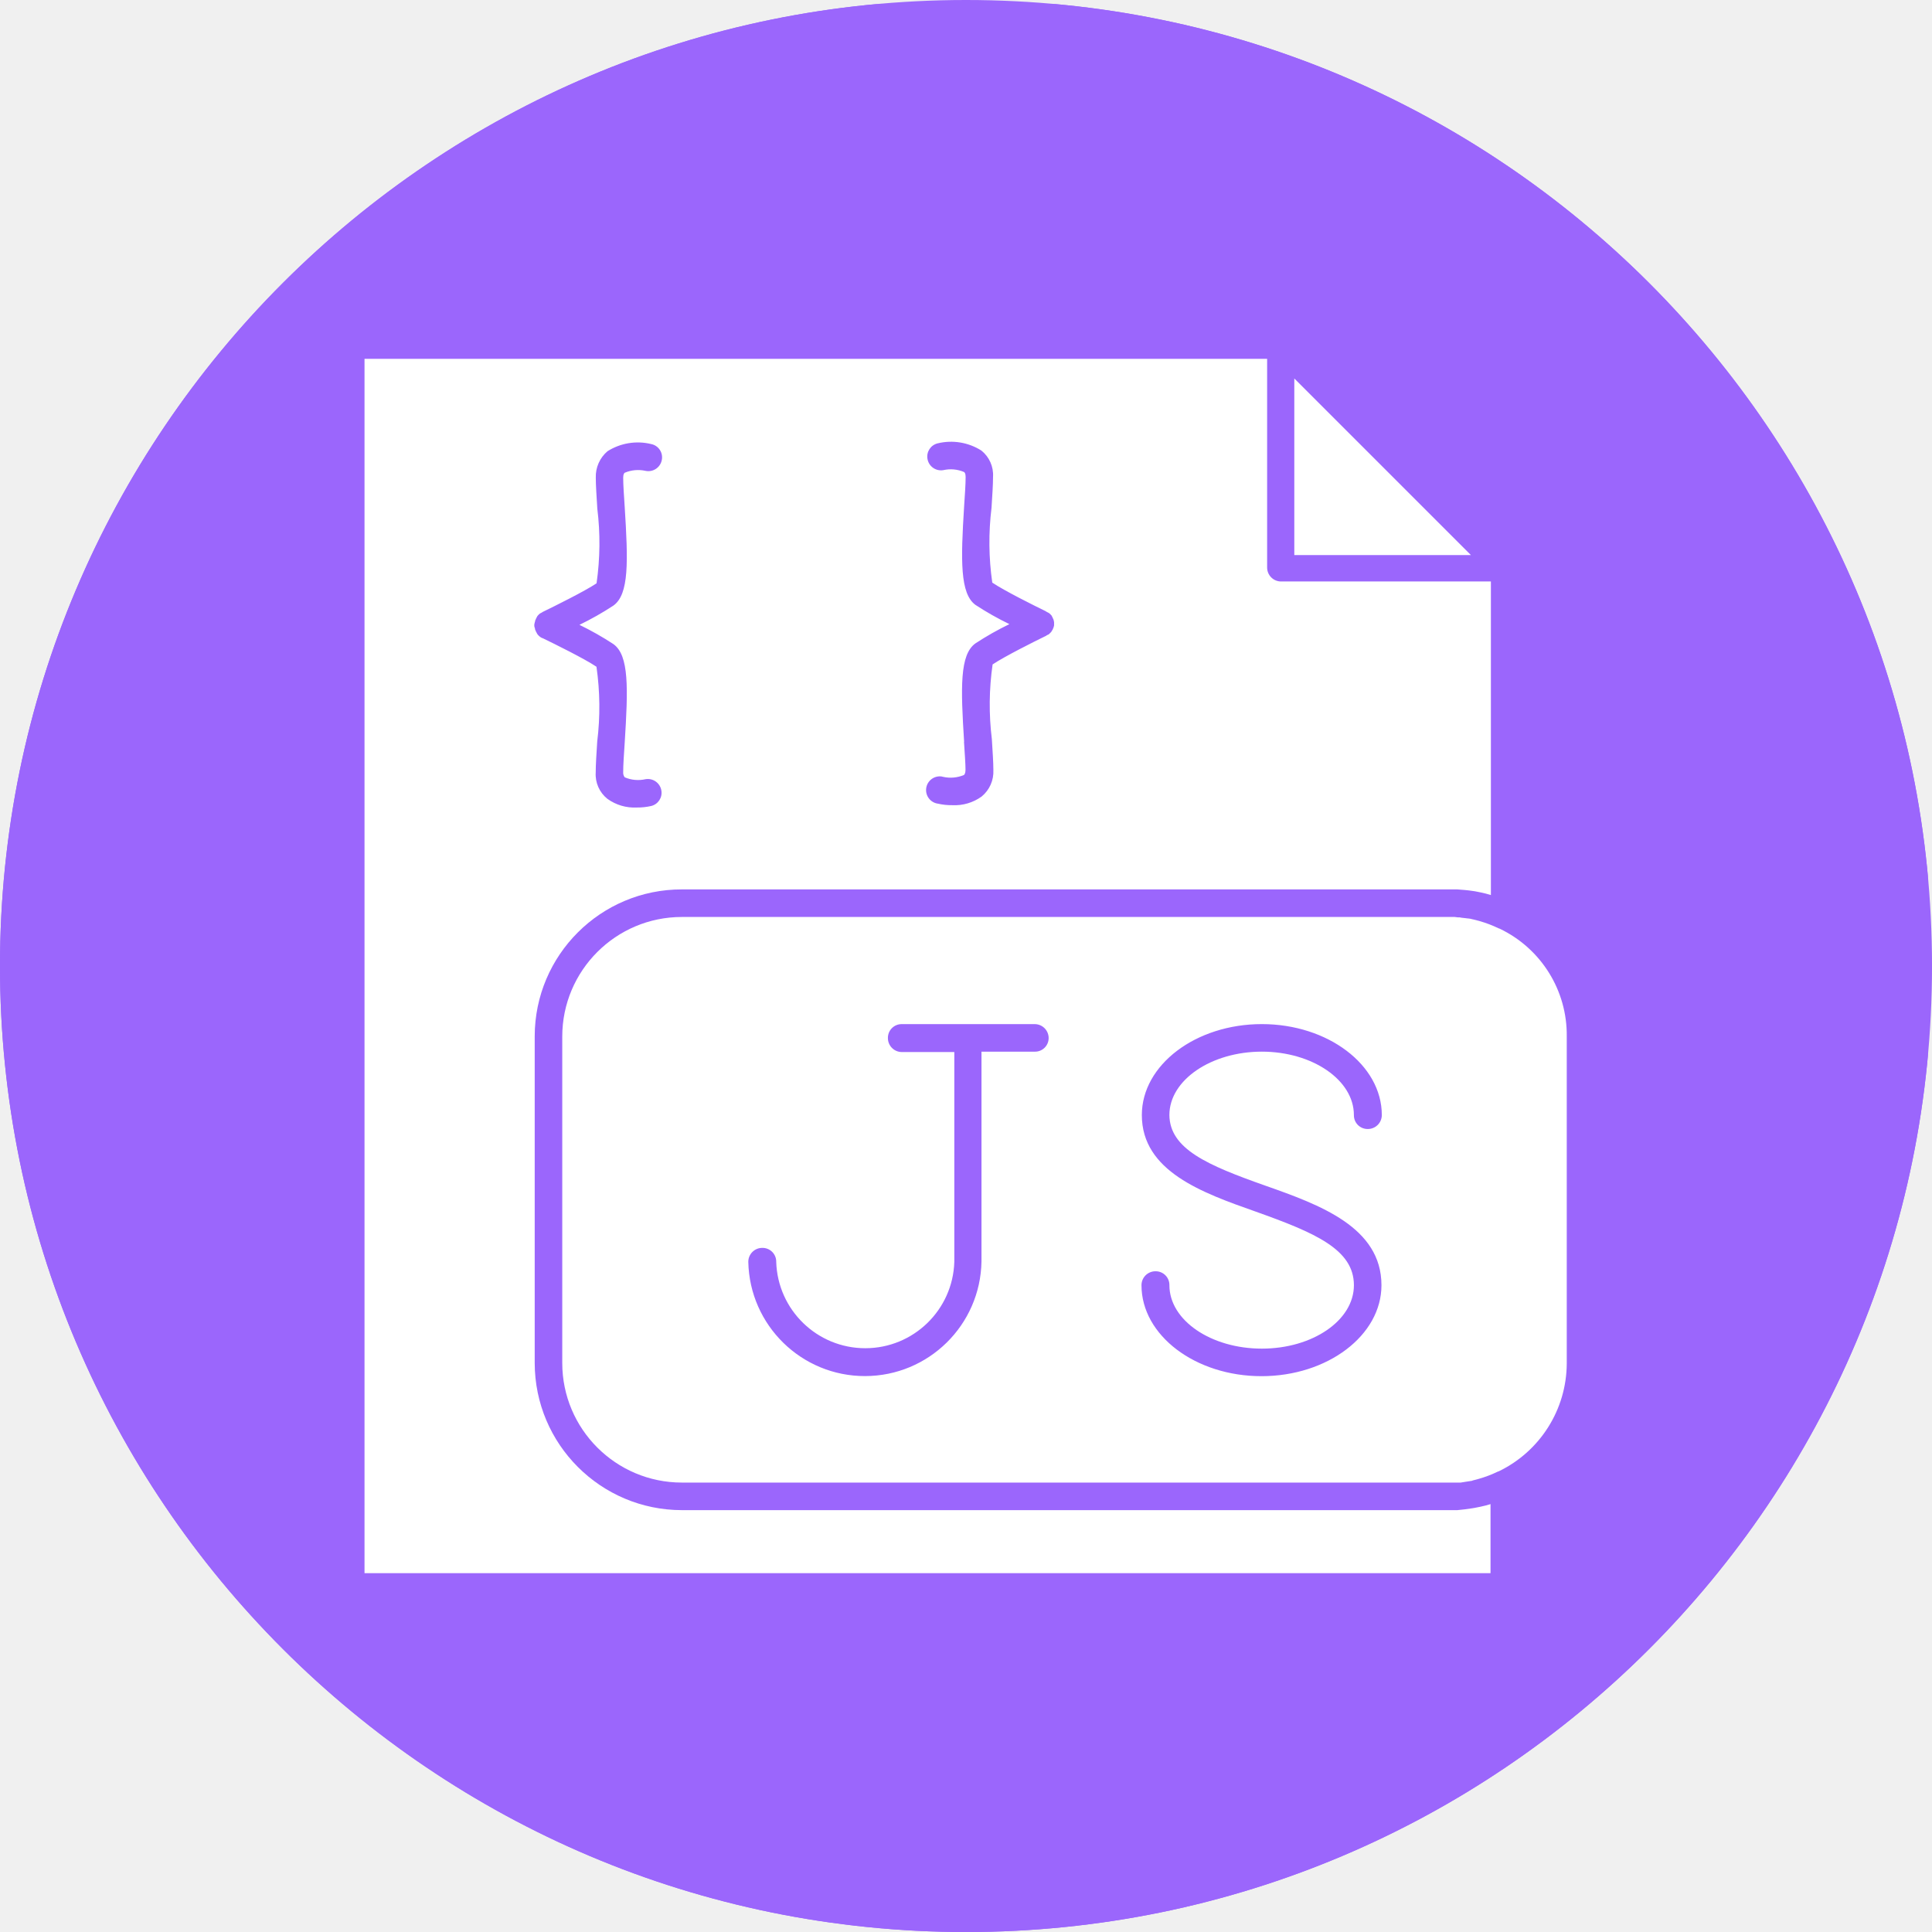
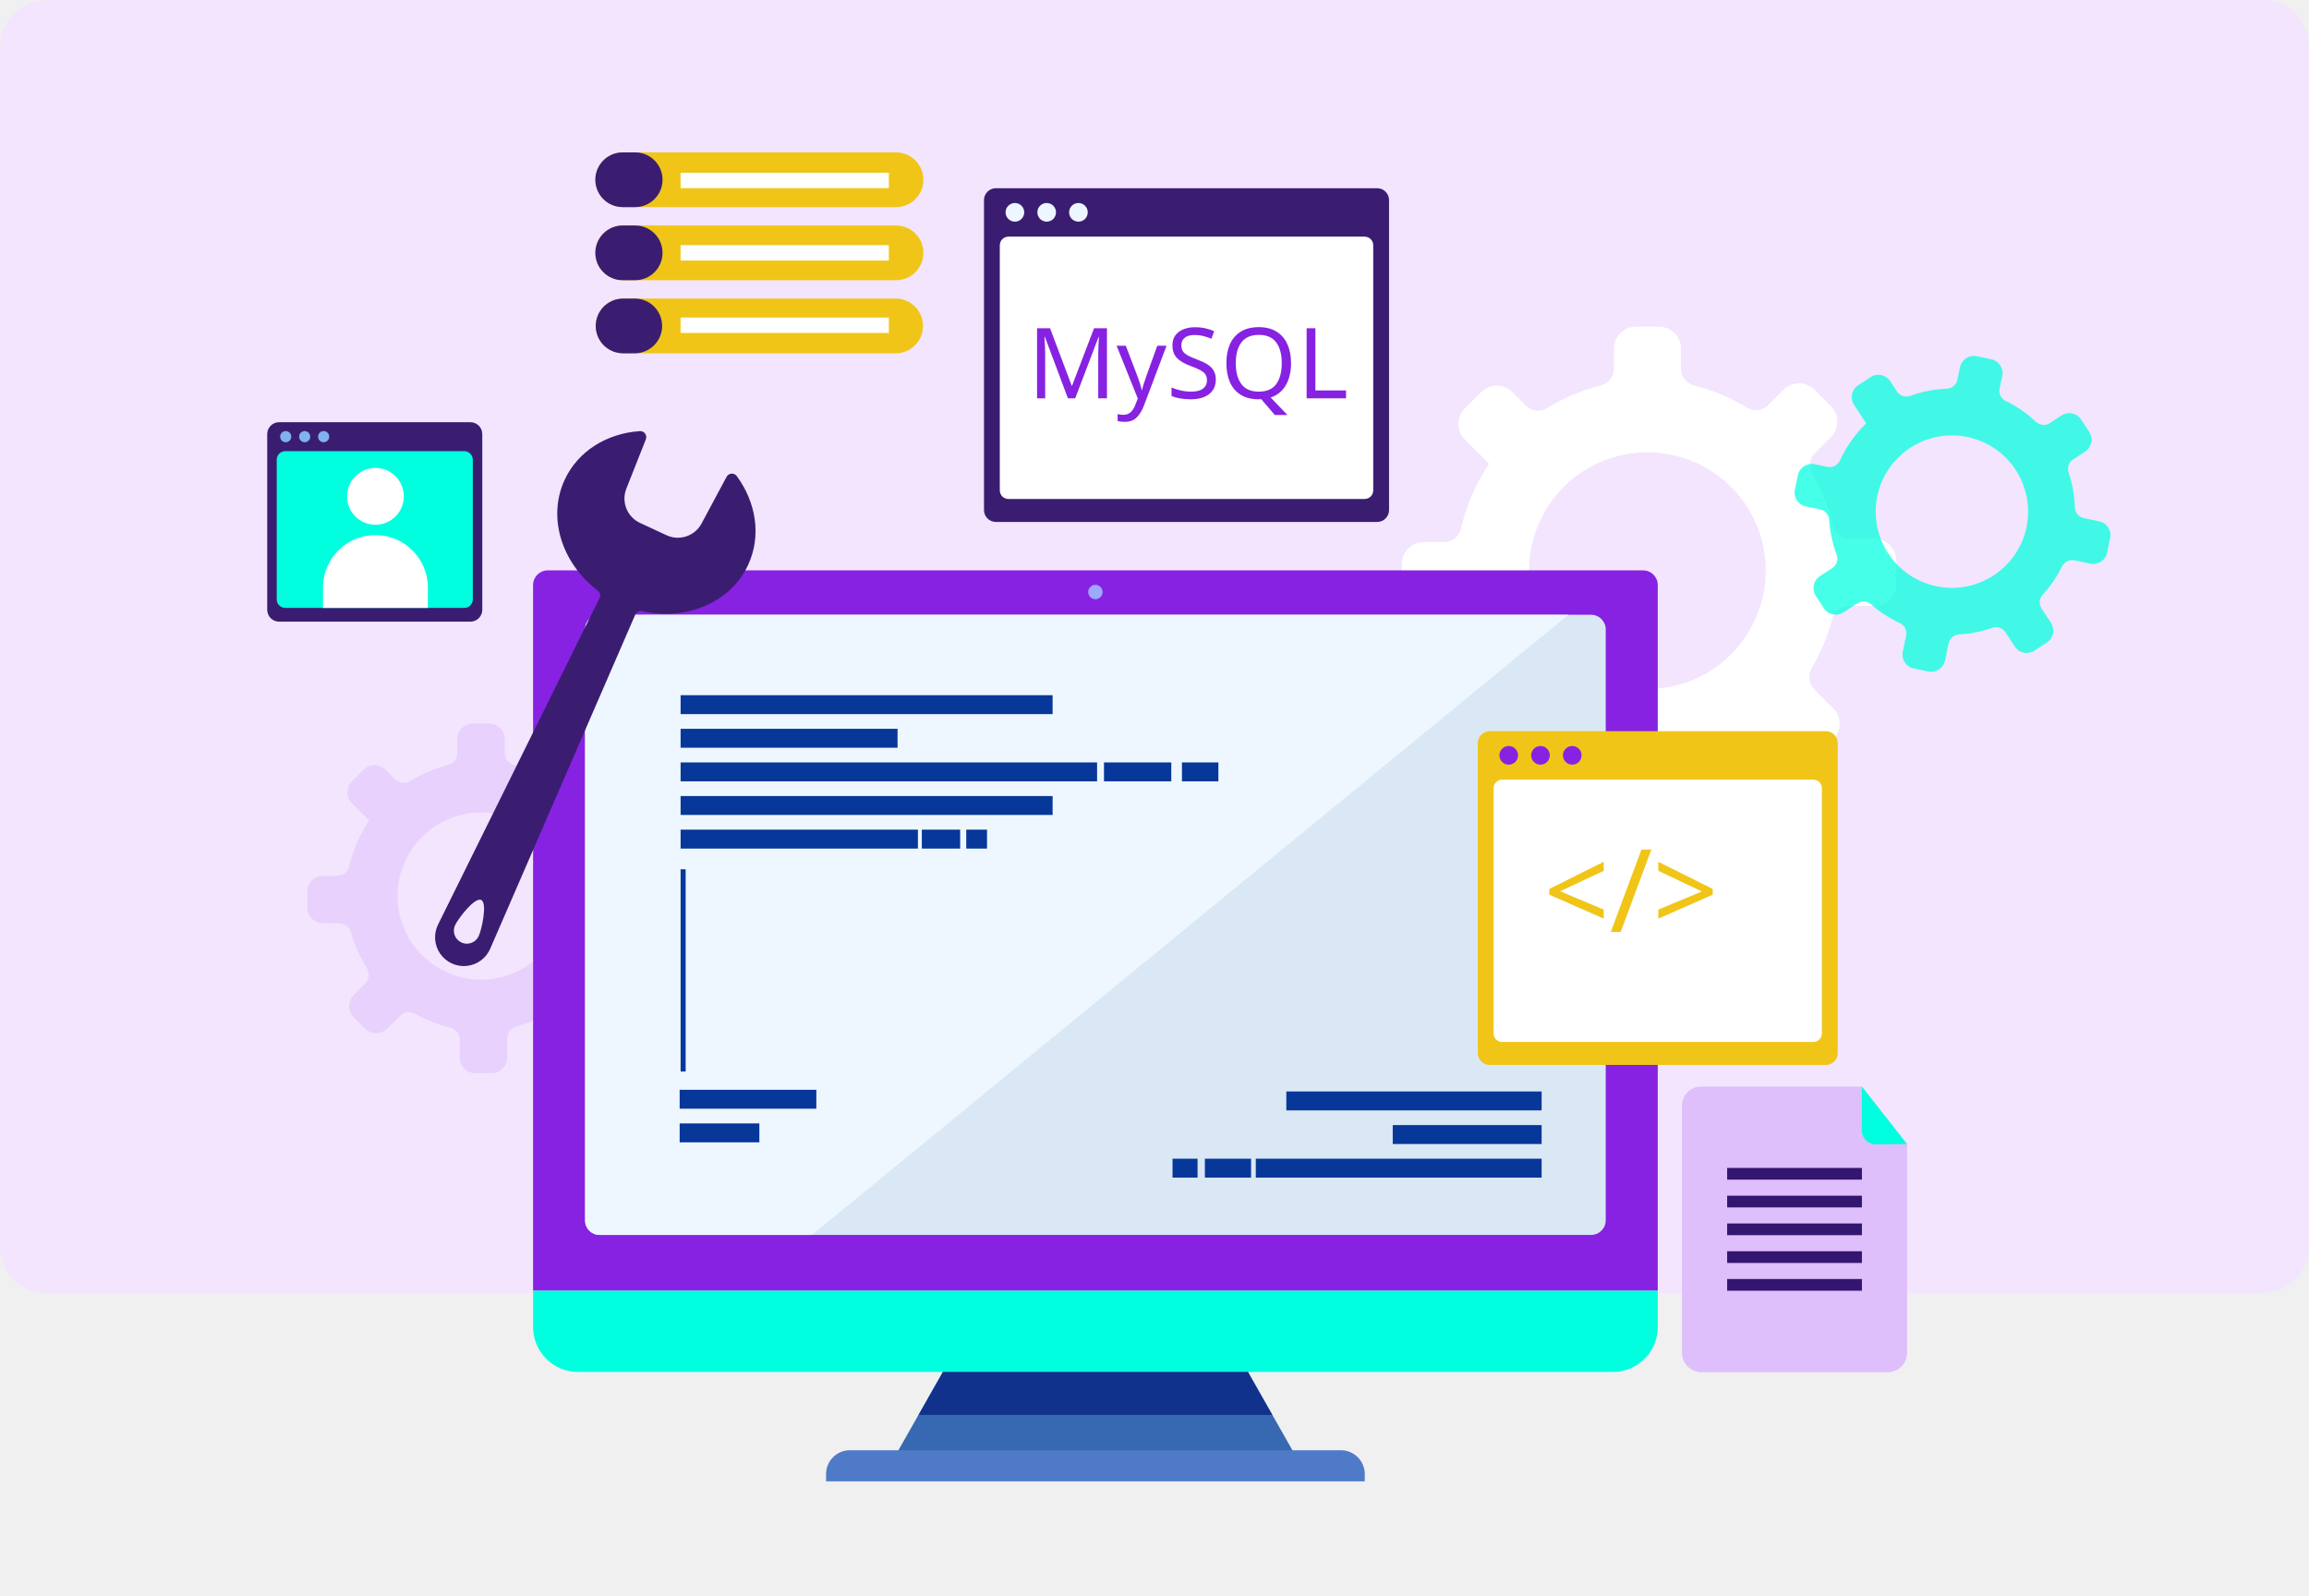
- <svg xmlns="http://www.w3.org/2000/svg" id="_34" data-name="34" width="92.859" height="92.859" viewBox="0 0 92.859 92.859">
+ <svg xmlns="http://www.w3.org/2000/svg" width="400" height="276.383" viewBox="0 0 400 276.383">
  <defs>
    <clipPath id="clip-path">
-       <path id="Trazado_877408" data-name="Trazado 877408" d="M0,46.43A46.43,46.43,0,1,0,46.43,0,46.426,46.426,0,0,0,0,46.43" />
+       <rect id="Rectángulo_402745" data-name="Rectángulo 402745" width="331.223" height="262.391" fill="none" />
+     </clipPath>
+     <clipPath id="clip-path-2">
+       <rect id="Rectángulo_402709" data-name="Rectángulo 402709" width="60.583" height="60.582" fill="none" />
+     </clipPath>
+     <clipPath id="clip-path-3">
+       <rect id="Rectángulo_402710" data-name="Rectángulo 402710" width="54.736" height="54.736" fill="#00ffdf" />
+     </clipPath>
+     <clipPath id="clip-path-4">
+       <rect id="Rectángulo_402728" data-name="Rectángulo 402728" width="61.308" height="7.445" fill="none" />
+     </clipPath>
+     <clipPath id="clip-path-7">
+       <rect id="Rectángulo_402732" data-name="Rectángulo 402732" width="23.347" height="2.027" fill="#3a1d71" />
    </clipPath>
  </defs>
-   <g id="Grupo_1100651" data-name="Grupo 1100651">
-     <g id="Grupo_1100650" data-name="Grupo 1100650">
-       <g id="Grupo_1100649" data-name="Grupo 1100649">
-         <g id="Grupo_1100648" data-name="Grupo 1100648">
-           <path id="Trazado_877407" data-name="Trazado 877407" d="M0,46.43A46.43,46.43,0,1,0,46.43,0,46.426,46.426,0,0,0,0,46.43" fill="#9b66fc" />
-           <g id="Grupo_1100647" data-name="Grupo 1100647" clip-path="url(#clip-path)">
-             <rect id="Rectángulo_402504" data-name="Rectángulo 402504" width="92.662" height="92.662" transform="translate(0 0.197)" fill="#9b66fc" />
+   <g id="_34" data-name="34" transform="translate(-1125 -379)">
+     <rect id="Rectángulo_402862" data-name="Rectángulo 402862" width="400" height="224" rx="8" transform="translate(1125 379)" fill="#f2e5fd" />
+     <g id="Grupo_1100848" data-name="Grupo 1100848" transform="translate(1159.389 392.991)">
+       <g id="Grupo_1100847" data-name="Grupo 1100847" clip-path="url(#clip-path)">
+         <g id="Grupo_1100827" data-name="Grupo 1100827" transform="translate(18.867 42.596)">
+           <g id="Grupo_1100849" data-name="Grupo 1100849">
+             <path id="Trazado_878086" data-name="Trazado 878086" d="M352.063,98.99v-4a3.81,3.81,0,0,0-3.81-3.811h-4.236a3.013,3.013,0,0,1-2.927-2.308A32.879,32.879,0,0,0,337.506,80a3.014,3.014,0,0,1,.465-3.658l2.758-2.758a3.81,3.81,0,0,0,0-5.388l-2.829-2.83a3.812,3.812,0,0,0-5.389,0l-2.65,2.65a3.012,3.012,0,0,1-3.7.437,32.86,32.86,0,0,0-9.13-3.831,3.009,3.009,0,0,1-2.276-2.92V58.246a3.81,3.81,0,0,0-3.811-3.81h-4a3.81,3.81,0,0,0-3.81,3.81V61.7a3.022,3.022,0,0,1-2.3,2.926,32.88,32.88,0,0,0-9.228,3.9,3.026,3.026,0,0,1-3.736-.42l-2.334-2.334a3.81,3.81,0,0,0-5.389,0L277.317,68.6a3.81,3.81,0,0,0,0,5.389l4.2,4.2A32.9,32.9,0,0,0,276.66,89.4a3.012,3.012,0,0,1-2.937,2.353H270.2a3.81,3.81,0,0,0-3.81,3.811v4a3.81,3.81,0,0,0,3.81,3.81h3.953a3.008,3.008,0,0,1,2.9,2.2,32.9,32.9,0,0,0,3.91,8.8,3.016,3.016,0,0,1-.407,3.753l-2.833,2.833a3.81,3.81,0,0,0,0,5.389l2.829,2.829a3.81,3.81,0,0,0,5.389,0l3.15-3.15a3.014,3.014,0,0,1,3.617-.489,32.878,32.878,0,0,0,8.655,3.38,3.016,3.016,0,0,1,2.337,2.934V136.3a3.811,3.811,0,0,0,3.81,3.811h4a3.811,3.811,0,0,0,3.811-3.811v-4.733a3.015,3.015,0,0,1,2.236-2.91,32.861,32.861,0,0,0,8.4-3.578,3.019,3.019,0,0,1,3.7.442l3.256,3.255a3.809,3.809,0,0,0,5.388,0l2.83-2.829a3.812,3.812,0,0,0,0-5.389l-3.286-3.285a3.018,3.018,0,0,1-.451-3.682,32.915,32.915,0,0,0,3.562-8.532,3.015,3.015,0,0,1,2.916-2.262h4.379a3.81,3.81,0,0,0,3.81-3.81M311.03,117.1a20.5,20.5,0,1,1,18.3-18.3,20.5,20.5,0,0,1-18.3,18.3" transform="translate(-76.805 -54.436)" fill="#fff" />
+             <g id="Grupo_1100819" data-name="Grupo 1100819" transform="translate(0 68.748)" opacity="0.51">
+               <g id="Grupo_1100818" data-name="Grupo 1100818">
+                 <g id="Grupo_1100817" data-name="Grupo 1100817" clip-path="url(#clip-path-2)">
+                   <path id="Trazado_878087" data-name="Trazado 878087" d="M84.694,173.8v-2.83A2.7,2.7,0,0,0,82,168.273H79a2.131,2.131,0,0,1-2.07-1.632,23.219,23.219,0,0,0-2.534-6.271,2.132,2.132,0,0,1,.329-2.587l1.951-1.95a2.7,2.7,0,0,0,0-3.811l-2-2a2.7,2.7,0,0,0-3.81,0l-1.874,1.874a2.129,2.129,0,0,1-2.619.308,23.278,23.278,0,0,0-6.456-2.709,2.127,2.127,0,0,1-1.61-2.064v-2.444a2.694,2.694,0,0,0-2.695-2.694H52.787a2.694,2.694,0,0,0-2.695,2.694v2.443a2.136,2.136,0,0,1-1.623,2.068,23.226,23.226,0,0,0-6.525,2.757,2.141,2.141,0,0,1-2.642-.3l-1.65-1.65a2.694,2.694,0,0,0-3.811,0l-2,2a2.694,2.694,0,0,0,0,3.811l2.968,2.967a23.259,23.259,0,0,0-3.432,7.928,2.13,2.13,0,0,1-2.078,1.664H26.805a2.694,2.694,0,0,0-2.694,2.694v2.83a2.7,2.7,0,0,0,2.694,2.694h2.8a2.126,2.126,0,0,1,2.05,1.558,23.278,23.278,0,0,0,2.765,6.226,2.133,2.133,0,0,1-.288,2.653l-2,2a2.694,2.694,0,0,0,0,3.811l2,2a2.694,2.694,0,0,0,3.811,0l2.228-2.228a2.131,2.131,0,0,1,2.558-.345,23.264,23.264,0,0,0,6.12,2.39,2.133,2.133,0,0,1,1.653,2.075v3.143a2.7,2.7,0,0,0,2.694,2.694h2.83a2.694,2.694,0,0,0,2.694-2.694v-3.348a2.131,2.131,0,0,1,1.582-2.057,23.259,23.259,0,0,0,5.942-2.53,2.135,2.135,0,0,1,2.614.312l2.3,2.3a2.693,2.693,0,0,0,3.81,0l2-2a2.694,2.694,0,0,0,0-3.811l-2.323-2.322a2.135,2.135,0,0,1-.319-2.6,23.265,23.265,0,0,0,2.52-6.033,2.13,2.13,0,0,1,2.062-1.6H82a2.7,2.7,0,0,0,2.695-2.694M55.68,186.6a14.494,14.494,0,1,1,12.94-12.94A14.5,14.5,0,0,1,55.68,186.6" transform="translate(-24.111 -142.292)" fill="#debefb" />
+                 </g>
+               </g>
+             </g>
+             <g id="Grupo_1100822" data-name="Grupo 1100822" transform="translate(257.62 5.066)" opacity="0.73">
+               <g id="Grupo_1100821" data-name="Grupo 1100821" transform="translate(0 0)">
+                 <g id="Grupo_1100820" data-name="Grupo 1100820" clip-path="url(#clip-path-3)">
+                   <path id="Trazado_878088" data-name="Trazado 878088" d="M407.493,173.531l.526-2.524a2.454,2.454,0,0,0-1.9-2.9l-2.671-.558a1.94,1.94,0,0,1-1.542-1.84,21.211,21.211,0,0,0-1.092-6.064,1.94,1.94,0,0,1,.774-2.246l2.1-1.377a2.454,2.454,0,0,0,.71-3.4l-1.412-2.157a2.454,2.454,0,0,0-3.4-.709l-2.02,1.322a1.94,1.94,0,0,1-2.394-.212,21.184,21.184,0,0,0-5.253-3.618,1.939,1.939,0,0,1-1.052-2.141l.455-2.179a2.455,2.455,0,0,0-1.9-2.9L384.9,139.5a2.455,2.455,0,0,0-2.9,1.9l-.455,2.179a1.946,1.946,0,0,1-1.833,1.543,21.179,21.179,0,0,0-6.333,1.243,1.949,1.949,0,0,1-2.3-.757l-1.164-1.779a2.455,2.455,0,0,0-3.4-.709l-2.157,1.412a2.455,2.455,0,0,0-.709,3.4l2.094,3.2a21.209,21.209,0,0,0-4.536,6.431,1.94,1.94,0,0,1-2.162,1.1l-2.224-.464a2.455,2.455,0,0,0-2.9,1.9l-.527,2.523a2.456,2.456,0,0,0,1.9,2.9l2.492.52a1.938,1.938,0,0,1,1.539,1.771,21.212,21.212,0,0,0,1.307,6.067,1.942,1.942,0,0,1-.75,2.313l-2.159,1.414a2.455,2.455,0,0,0-.71,3.4l1.412,2.156a2.455,2.455,0,0,0,3.4.71l2.4-1.572a1.942,1.942,0,0,1,2.346.167,21.164,21.164,0,0,0,5.013,3.271,1.944,1.944,0,0,1,1.088,2.158l-.585,2.8a2.455,2.455,0,0,0,1.9,2.9l2.523.527a2.455,2.455,0,0,0,2.9-1.9l.623-2.985a1.942,1.942,0,0,1,1.794-1.54,21.2,21.2,0,0,0,5.771-1.15,1.944,1.944,0,0,1,2.273.765L391.5,189.8a2.455,2.455,0,0,0,3.4.709l2.157-1.412a2.455,2.455,0,0,0,.709-3.4l-1.639-2.5a1.943,1.943,0,0,1,.2-2.381,21.2,21.2,0,0,0,3.37-4.911,1.941,1.941,0,0,1,2.136-1.043l2.761.577a2.455,2.455,0,0,0,2.9-1.9m-28.259,6.019a13.205,13.205,0,1,1,13.949-9.132,13.209,13.209,0,0,1-13.949,9.132" transform="translate(-353.336 -139.444)" fill="#00ffdf" />
+                 </g>
+               </g>
+             </g>
+             <path id="Trazado_878091" data-name="Trazado 878091" d="M268.9,233.181H74.07V110.926a2.537,2.537,0,0,1,2.536-2.537H266.365a2.537,2.537,0,0,1,2.537,2.537Z" transform="translate(-34.977 -66.17)" fill="#8722e2" />
+             <path id="Trazado_878092" data-name="Trazado 878092" d="M259.859,225.652H88.122a2.536,2.536,0,0,1-2.536-2.537V120.756a2.536,2.536,0,0,1,2.536-2.536H259.859a2.537,2.537,0,0,1,2.537,2.536V223.115a2.537,2.537,0,0,1-2.537,2.537" transform="translate(-37.482 -68.309)" fill="#dae8f5" />
+             <path id="Trazado_878093" data-name="Trazado 878093" d="M124.869,225.652H88.056a2.47,2.47,0,0,1-2.47-2.47V120.69a2.47,2.47,0,0,1,2.47-2.47H255.928" transform="translate(-37.482 -68.309)" fill="#eef7ff" />
+             <path id="Trazado_878094" data-name="Trazado 878094" d="M199.462,112.835a1.247,1.247,0,1,1-1.247-1.247,1.248,1.248,0,0,1,1.247,1.247" transform="translate(-61.707 -66.866)" fill="#9ea8ff" />
+             <rect id="Rectángulo_402711" data-name="Rectángulo 402711" width="64.447" height="3.277" transform="translate(64.647 63.844)" fill="#073799" />
+             <rect id="Rectángulo_402712" data-name="Rectángulo 402712" width="64.447" height="3.277" transform="translate(64.647 81.313)" fill="#073799" />
+             <rect id="Rectángulo_402713" data-name="Rectángulo 402713" width="37.584" height="3.277" transform="translate(64.647 69.667)" fill="#073799" />
+             <rect id="Rectángulo_402714" data-name="Rectángulo 402714" width="72.152" height="3.277" transform="translate(64.647 75.491)" fill="#073799" />
+             <rect id="Rectángulo_402715" data-name="Rectángulo 402715" width="11.658" height="3.277" transform="translate(137.992 75.491)" fill="#073799" />
+             <rect id="Rectángulo_402716" data-name="Rectángulo 402716" width="6.313" height="3.277" transform="translate(151.499 75.491)" fill="#073799" />
+             <rect id="Rectángulo_402717" data-name="Rectángulo 402717" width="41.11" height="3.277" transform="translate(64.647 87.137)" fill="#073799" />
+             <rect id="Rectángulo_402718" data-name="Rectángulo 402718" width="6.642" height="3.277" transform="translate(106.437 87.137)" fill="#073799" />
+             <rect id="Rectángulo_402719" data-name="Rectángulo 402719" width="3.597" height="3.277" transform="translate(114.133 87.137)" fill="#073799" />
+             <rect id="Rectángulo_402720" data-name="Rectángulo 402720" width="23.676" height="3.277" transform="translate(64.485 132.201)" fill="#073799" />
+             <rect id="Rectángulo_402721" data-name="Rectángulo 402721" width="13.807" height="3.277" transform="translate(64.485 138.024)" fill="#073799" />
+             <rect id="Rectángulo_402722" data-name="Rectángulo 402722" width="44.229" height="3.277" transform="translate(169.58 132.492)" fill="#073799" />
+             <rect id="Rectángulo_402723" data-name="Rectángulo 402723" width="25.793" height="3.277" transform="translate(188.016 138.316)" fill="#073799" />
+             <rect id="Rectángulo_402724" data-name="Rectángulo 402724" width="49.516" height="3.277" transform="translate(164.292 144.139)" fill="#073799" />
+             <rect id="Rectángulo_402725" data-name="Rectángulo 402725" width="8" height="3.277" transform="translate(155.473 144.139)" fill="#073799" />
+             <rect id="Rectángulo_402726" data-name="Rectángulo 402726" width="4.333" height="3.277" transform="translate(149.871 144.139)" fill="#073799" />
+             <rect id="Rectángulo_402727" data-name="Rectángulo 402727" width="0.876" height="35.032" transform="translate(64.647 94.004)" fill="#073799" />
+             <path id="Trazado_878095" data-name="Trazado 878095" d="M81.846,281.935H261.124a7.777,7.777,0,0,0,7.777-7.777v-6.291H74.069v6.291a7.778,7.778,0,0,0,7.777,7.777" transform="translate(-34.977 -100.856)" fill="#00ffdf" />
+             <path id="Trazado_878096" data-name="Trazado 878096" d="M223.747,300.735H153.988l8.451-14.891H215.3Z" transform="translate(-52.359 -104.766)" fill="#3669b2" />
+             <path id="Trazado_878097" data-name="Trazado 878097" d="M232.254,308.572H138.93v-1.258a4.135,4.135,0,0,1,4.135-4.135h85.054a4.135,4.135,0,0,1,4.135,4.135Z" transform="translate(-49.084 -108.536)" fill="#4f7ac8" />
+             <g id="Grupo_1100825" data-name="Grupo 1100825" transform="translate(105.855 181.079)" style="mix-blend-mode: multiply;isolation: isolate">
+               <g id="Grupo_1100824" data-name="Grupo 1100824">
+                 <g id="Grupo_1100823" data-name="Grupo 1100823" clip-path="url(#clip-path-4)">
+                   <path id="Trazado_878098" data-name="Trazado 878098" d="M163.614,285.845l-4.226,7.446H220.7l-4.226-7.446Z" transform="translate(-159.388 -285.845)" fill="#4f7ac8" />
+                 </g>
+               </g>
+             </g>
+             <path id="Trazado_878099" data-name="Trazado 878099" d="M343.505,201.809h-58.23a2.058,2.058,0,0,1-2.058-2.057v-53.7a2.058,2.058,0,0,1,2.058-2.057h58.23a2.057,2.057,0,0,1,2.057,2.057v53.7a2.057,2.057,0,0,1-2.057,2.057" transform="translate(-80.465 -73.913)" fill="#f0c518" />
+             <path id="Trazado_878100" data-name="Trazado 878100" d="M342.1,200.165H288.207a1.489,1.489,0,0,1-1.488-1.488V156.208a1.489,1.489,0,0,1,1.488-1.489H342.1a1.488,1.488,0,0,1,1.488,1.489v42.468a1.488,1.488,0,0,1-1.488,1.488" transform="translate(-81.227 -76.247)" fill="#fff" />
+           </g>
+         </g>
+         <text id="_" data-name="&lt;/&gt;" transform="translate(233.008 147.456)" fill="#f0c518" font-size="20" font-family="SegoeUI, Segoe UI">
+           <tspan x="0" y="0">&lt;/&gt;</tspan>
+         </text>
+         <g id="Grupo_1100829" data-name="Grupo 1100829">
+           <g id="Grupo_1100828" data-name="Grupo 1100828" clip-path="url(#clip-path)">
+             <path id="Trazado_878101" data-name="Trazado 878101" d="M291.23,148.89a1.616,1.616,0,1,1-1.616-1.616,1.616,1.616,0,0,1,1.616,1.616" transform="translate(-62.638 -32.031)" fill="#8722e2" />
+             <path id="Trazado_878102" data-name="Trazado 878102" d="M298.261,148.89a1.616,1.616,0,1,1-1.616-1.616,1.616,1.616,0,0,1,1.616,1.616" transform="translate(-64.167 -32.031)" fill="#8722e2" />
+             <path id="Trazado_878103" data-name="Trazado 878103" d="M305.292,148.89a1.616,1.616,0,1,1-1.616-1.616,1.616,1.616,0,0,1,1.616,1.616" transform="translate(-65.696 -32.031)" fill="#8722e2" />
+             <path id="Trazado_878104" data-name="Trazado 878104" d="M242.007,81.6H175.952a2.057,2.057,0,0,1-2.058-2.057v-53.7a2.057,2.057,0,0,1,2.058-2.057h66.055a2.057,2.057,0,0,1,2.057,2.057v53.7a2.057,2.057,0,0,1-2.057,2.057" transform="translate(-37.821 -5.172)" fill="#3a1d71" />
+             <path id="Trazado_878105" data-name="Trazado 878105" d="M240.6,79.953H178.884a1.489,1.489,0,0,1-1.488-1.489V36a1.489,1.489,0,0,1,1.488-1.489H240.6A1.488,1.488,0,0,1,242.086,36V78.463a1.488,1.488,0,0,1-1.488,1.489" transform="translate(-38.583 -7.505)" fill="#fff" />
+           </g>
+         </g>
+         <text id="MySQL" transform="translate(143.611 55.009)" fill="#8722e2" font-size="17" font-family="SegoeUI, Segoe UI">
+           <tspan x="0" y="0">MySQL</tspan>
+         </text>
+         <g id="Grupo_1100846" data-name="Grupo 1100846">
+           <g id="Grupo_1100845" data-name="Grupo 1100845" clip-path="url(#clip-path)">
+             <path id="Trazado_878106" data-name="Trazado 878106" d="M181.907,28.678a1.616,1.616,0,1,1-1.616-1.616,1.616,1.616,0,0,1,1.616,1.616" transform="translate(-38.861 -5.886)" fill="#eef7ff" />
+             <path id="Trazado_878107" data-name="Trazado 878107" d="M188.939,28.678a1.616,1.616,0,1,1-1.616-1.616,1.616,1.616,0,0,1,1.616,1.616" transform="translate(-40.39 -5.886)" fill="#eef7ff" />
+             <path id="Trazado_878108" data-name="Trazado 878108" d="M195.969,28.678a1.616,1.616,0,1,1-1.616-1.616,1.616,1.616,0,0,1,1.616,1.616" transform="translate(-41.919 -5.886)" fill="#eef7ff" />
+             <path id="Trazado_878109" data-name="Trazado 878109" d="M364.255,272.13H331.581a3.346,3.346,0,0,1-3.156-3.508V226.175a3.346,3.346,0,0,1,3.156-3.508h28l7.834,9.967v35.988a3.346,3.346,0,0,1-3.156,3.508" transform="translate(-71.431 -48.429)" fill="#debefb" />
+             <path id="Trazado_878110" data-name="Trazado 878110" d="M368.234,222.667v7.449a2.448,2.448,0,0,0,2.33,2.569l5.5-.052Z" transform="translate(-80.089 -48.429)" fill="#00ffdf" />
+             <g id="Grupo_1100832" data-name="Grupo 1100832" transform="translate(264.814 188.337)" style="mix-blend-mode: multiply;isolation: isolate">
+               <g id="Grupo_1100831" data-name="Grupo 1100831">
+                 <g id="Grupo_1100830" data-name="Grupo 1100830" clip-path="url(#clip-path-7)">
+                   <rect id="Rectángulo_402731" data-name="Rectángulo 402731" width="23.346" height="2.027" transform="translate(0.001 0)" fill="#3a1d71" />
+                 </g>
+               </g>
+             </g>
+             <g id="Grupo_1100835" data-name="Grupo 1100835" transform="translate(264.814 193.147)" style="mix-blend-mode: multiply;isolation: isolate">
+               <g id="Grupo_1100834" data-name="Grupo 1100834">
+                 <g id="Grupo_1100833" data-name="Grupo 1100833" clip-path="url(#clip-path-7)">
+                   <rect id="Rectángulo_402733" data-name="Rectángulo 402733" width="23.346" height="2.027" transform="translate(0.001 0)" fill="#3a1d71" />
+                 </g>
+               </g>
+             </g>
+             <g id="Grupo_1100838" data-name="Grupo 1100838" transform="translate(264.814 197.957)" style="mix-blend-mode: multiply;isolation: isolate">
+               <g id="Grupo_1100837" data-name="Grupo 1100837">
+                 <g id="Grupo_1100836" data-name="Grupo 1100836" clip-path="url(#clip-path-7)">
+                   <rect id="Rectángulo_402735" data-name="Rectángulo 402735" width="23.346" height="2.027" transform="translate(0.001)" fill="#3a1d71" />
+                 </g>
+               </g>
+             </g>
+             <g id="Grupo_1100841" data-name="Grupo 1100841" transform="translate(264.814 202.767)" style="mix-blend-mode: multiply;isolation: isolate">
+               <g id="Grupo_1100840" data-name="Grupo 1100840">
+                 <g id="Grupo_1100839" data-name="Grupo 1100839" clip-path="url(#clip-path-7)">
+                   <rect id="Rectángulo_402737" data-name="Rectángulo 402737" width="23.346" height="2.027" transform="translate(0.001 0)" fill="#3a1d71" />
+                 </g>
+               </g>
+             </g>
+             <g id="Grupo_1100844" data-name="Grupo 1100844" transform="translate(264.814 207.577)" style="mix-blend-mode: multiply;isolation: isolate">
+               <g id="Grupo_1100843" data-name="Grupo 1100843">
+                 <g id="Grupo_1100842" data-name="Grupo 1100842" clip-path="url(#clip-path-7)">
+                   <rect id="Rectángulo_402739" data-name="Rectángulo 402739" width="23.346" height="2.027" transform="translate(0.001 0)" fill="#3a1d71" />
+                 </g>
+               </g>
+             </g>
+             <path id="Trazado_878111" data-name="Trazado 878111" d="M108.894,90.96c2.332-5.025,1.38-10.82-1.97-15.385a1.043,1.043,0,0,0-1.76.123l-4.341,8.1a4.659,4.659,0,0,1-6.067,2.025l-4.59-2.13a4.659,4.659,0,0,1-2.37-5.94l3.38-8.543a1.043,1.043,0,0,0-1.042-1.423c-5.649.388-10.688,3.4-13.02,8.428-3.055,6.582-.479,14.488,5.749,19.214a1.031,1.031,0,0,1,.292,1.279L55.163,153.3a4.98,4.98,0,1,0,9.033,4.192L89.343,99.576a1.032,1.032,0,0,1,1.165-.6c7.63,1.705,15.331-1.432,18.386-8.014M59.226,156.372a2.254,2.254,0,0,1-1.1-2.992c.524-1.128,3.386-4.9,4.514-4.375s.1,5.143-.426,6.272a2.253,2.253,0,0,1-2.992,1.1" transform="translate(-13.68 -7.094)" fill="#3a1d71" />
+             <path id="Trazado_878112" data-name="Trazado 878112" d="M50.41,110.142H17.268a2.057,2.057,0,0,1-2.057-2.057V77.648a2.058,2.058,0,0,1,2.057-2.058H50.41a2.058,2.058,0,0,1,2.057,2.058v30.437a2.057,2.057,0,0,1-2.057,2.057" transform="translate(-3.308 -16.44)" fill="#3a1d71" />
+             <path id="Trazado_878113" data-name="Trazado 878113" d="M49.8,109.16h-31a1.489,1.489,0,0,1-1.488-1.488V83.491A1.489,1.489,0,0,1,18.791,82h31a1.488,1.488,0,0,1,1.488,1.489v24.18A1.488,1.488,0,0,1,49.8,109.16" transform="translate(-3.763 -17.835)" fill="#00ffdf" />
+             <path id="Trazado_878114" data-name="Trazado 878114" d="M20,78.519a.966.966,0,1,1-.966-.966.966.966,0,0,1,.966.966" transform="translate(-3.929 -16.867)" fill="#80b2f1" />
+             <path id="Trazado_878115" data-name="Trazado 878115" d="M24.2,78.519a.966.966,0,1,1-.966-.966.966.966,0,0,1,.966.966" transform="translate(-4.843 -16.867)" fill="#80b2f1" />
+             <path id="Trazado_878116" data-name="Trazado 878116" d="M28.4,78.519a.966.966,0,1,1-.966-.966.966.966,0,0,1,.966.966" transform="translate(-5.757 -16.867)" fill="#80b2f1" />
+             <path id="Trazado_878117" data-name="Trazado 878117" d="M37.8,85.714a4.921,4.921,0,1,1-4.922,4.921A4.921,4.921,0,0,1,37.8,85.714" transform="translate(-7.15 -18.642)" fill="#fff" />
+             <path id="Trazado_878118" data-name="Trazado 878118" d="M45.723,113.228H27.556v-3.436a9.084,9.084,0,1,1,18.167,0Z" transform="translate(-5.993 -21.903)" fill="#fff" />
+             <path id="Trazado_878119" data-name="Trazado 878119" d="M139.944,25.336H92.592a4.739,4.739,0,0,1,0-9.478h47.352a4.739,4.739,0,0,1,0,9.478" transform="translate(-19.108 -3.449)" fill="#f0c518" />
+             <path id="Trazado_878120" data-name="Trazado 878120" d="M94.754,25.336H92.592a4.739,4.739,0,0,1,0-9.478h2.162a4.739,4.739,0,0,1,0,9.478" transform="translate(-19.108 -3.449)" fill="#3a1d71" />
+             <path id="Trazado_878121" data-name="Trazado 878121" d="M139.944,41.519H92.592a4.739,4.739,0,0,1,0-9.478h47.352a4.739,4.739,0,0,1,0,9.478" transform="translate(-19.108 -6.969)" fill="#f0c518" />
+             <path id="Trazado_878122" data-name="Trazado 878122" d="M94.754,41.519H92.592a4.739,4.739,0,0,1,0-9.478h2.162a4.739,4.739,0,0,1,0,9.478" transform="translate(-19.108 -6.969)" fill="#3a1d71" />
+             <path id="Trazado_878123" data-name="Trazado 878123" d="M139.944,57.7H92.592a4.74,4.74,0,0,1,0-9.479h47.352a4.74,4.74,0,0,1,0,9.479" transform="translate(-19.108 -10.489)" fill="#f0c518" />
+             <path id="Trazado_878124" data-name="Trazado 878124" d="M94.754,57.7H92.592a4.74,4.74,0,0,1,0-9.479h2.162a4.74,4.74,0,0,1,0,9.479" transform="translate(-19.108 -10.489)" fill="#3a1d71" />
+             <rect id="Rectángulo_402741" data-name="Rectángulo 402741" width="36.076" height="2.668" transform="translate(83.515 15.938)" fill="#fff" />
+             <rect id="Rectángulo_402742" data-name="Rectángulo 402742" width="36.076" height="2.668" transform="translate(83.515 28.478)" fill="#fff" />
+             <rect id="Rectángulo_402743" data-name="Rectángulo 402743" width="36.076" height="2.668" transform="translate(83.515 41.017)" fill="#fff" />
          </g>
        </g>
      </g>
    </g>
  </g>
-   <g id="_273921944" transform="translate(62.209 18.191)">
-     <path id="Trazado_877409" data-name="Trazado 877409" d="M351.488,108.788H343V100.3Z" transform="translate(-343 -100.3)" fill="#fff" />
-   </g>
-   <g id="_273921464" transform="translate(27.024 44.072)">
-     <path id="Trazado_877410" data-name="Trazado 877410" d="M194.051,243.562h0c-.018,0-.036-.018-.054-.018a5.484,5.484,0,0,0-.907-.345c-.036-.018-.091-.018-.127-.036l-.145-.036c-.054-.018-.109-.018-.145-.036l-.127-.018h-.018l-.145-.018-.163-.018-.091-.018h-.091l-.145-.018H154.749A5.751,5.751,0,0,0,149,248.749v15.688a5.751,5.751,0,0,0,5.749,5.749h37.434l.109-.018.345-.054a.342.342,0,0,0,.145-.036l.145-.036a1.156,1.156,0,0,0,.127-.036,5.487,5.487,0,0,0,.907-.345c.018,0,.036-.018.054-.018h0a5.784,5.784,0,0,0,3.265-5.169V248.749A5.663,5.663,0,0,0,194.051,243.562Zm-22.344,5.913H169.15v10.084a5.605,5.605,0,0,1-11.208.018.669.669,0,0,1,.671-.671.658.658,0,0,1,.671.671,4.282,4.282,0,0,0,8.56,0V249.493h-2.521a.67.67,0,0,1-.671-.671.658.658,0,0,1,.671-.671h6.384a.67.67,0,0,1,.671.671A.654.654,0,0,1,171.707,249.475Zm11.081,6.438c2.63.925,5.586,2,5.586,4.788,0,2.412-2.594,4.371-5.767,4.371s-5.767-1.959-5.767-4.371a.669.669,0,0,1,.671-.671.658.658,0,0,1,.671.671c0,1.687,2,3.047,4.443,3.047s4.425-1.36,4.425-3.047c0-1.723-1.868-2.521-4.716-3.537-2.575-.907-5.477-1.941-5.477-4.643,0-2.412,2.594-4.371,5.767-4.371s5.767,1.959,5.767,4.371a.67.67,0,0,1-.671.671.658.658,0,0,1-.671-.671c0-1.687-2-3.047-4.425-3.047s-4.443,1.36-4.443,3.047c.018,1.632,1.832,2.412,4.607,3.392Z" transform="translate(-149 -243)" fill="#fff" />
-   </g>
-   <g id="_273920744" transform="translate(17.52 17.248)">
-     <path id="Trazado_877411" data-name="Trazado 877411" d="M111.853,120.6h37.271c.236.018.49.036.725.073.036,0,.091.018.127.018l.272.054a4.858,4.858,0,0,1,.49.127V105.8H140.654a.67.67,0,0,1-.671-.671V95.1H96.6v58.364h54.12v-3.319a4.858,4.858,0,0,1-.49.127l-.272.054c-.036,0-.073.018-.109.018-.236.036-.49.073-.725.091H111.853a7.082,7.082,0,0,1-7.073-7.073V127.655A7.067,7.067,0,0,1,111.853,120.6Zm13.566-7.091c-.163-2.594-.218-4.19.544-4.734a14.5,14.5,0,0,1,1.632-.925,14.5,14.5,0,0,1-1.632-.925c-.744-.544-.707-2.14-.544-4.734.036-.544.073-1.07.073-1.415,0-.181-.054-.218-.073-.236a1.62,1.62,0,0,0-1-.091.66.66,0,0,1-.762-.544.653.653,0,0,1,.49-.744,2.727,2.727,0,0,1,2.1.345,1.5,1.5,0,0,1,.562,1.27c0,.381-.036.889-.073,1.487a13.586,13.586,0,0,0,.036,3.591c.562.381,2.013,1.106,2.575,1.378l.018.018a.063.063,0,0,1,.036.018l.036.018.036.018.054.036.018.018.018.018.036.036.018.018.018.036c.018.018.018.036.036.073.018.018.018.054.036.073,0,.018.018.036.018.054,0,.036.018.054.018.091v.127a.163.163,0,0,1-.018.091.067.067,0,0,1-.018.054.365.365,0,0,1-.073.145l-.018.036a.837.837,0,0,1-.127.127c-.018.018-.018.018-.036.018l-.036.018a.056.056,0,0,1-.036.018l-.018.018c-.562.272-2.013,1-2.575,1.378a13.585,13.585,0,0,0-.036,3.591c.036.6.073,1.106.073,1.487a1.548,1.548,0,0,1-.562,1.27,2.22,2.22,0,0,1-1.415.417,2.969,2.969,0,0,1-.689-.073.659.659,0,1,1,.181-1.306c.018,0,.054.018.073.018a1.651,1.651,0,0,0,1-.091c.018-.018.073-.073.073-.254,0-.254-.036-.78-.073-1.342ZM104.78,107.8h0c0-.036,0-.054.018-.073V107.7c0-.018.018-.036.018-.054.018-.018.018-.054.036-.073h0a.063.063,0,0,1,.018-.036c0-.018.018-.018.018-.036l.018-.036a.838.838,0,0,1,.127-.127l.036-.018.036-.018c.018-.018.018-.018.036-.018l.018-.018c.562-.272,2.031-1,2.594-1.378a13.585,13.585,0,0,0,.036-3.591c-.036-.6-.073-1.106-.073-1.487a1.6,1.6,0,0,1,.562-1.27,2.721,2.721,0,0,1,2.1-.345.65.65,0,0,1,.508.78.659.659,0,0,1-.78.508,1.651,1.651,0,0,0-1,.091c-.018.018-.073.054-.073.236,0,.345.036.852.073,1.415.163,2.594.218,4.19-.544,4.734a14.5,14.5,0,0,1-1.632.925,14.5,14.5,0,0,1,1.632.925c.762.544.707,2.14.544,4.734-.036.544-.073,1.07-.073,1.415a.361.361,0,0,0,.073.254,1.621,1.621,0,0,0,1,.091.66.66,0,0,1,.762.544.653.653,0,0,1-.49.744,2.968,2.968,0,0,1-.689.073,2.22,2.22,0,0,1-1.415-.417,1.5,1.5,0,0,1-.562-1.27c0-.381.036-.889.073-1.487a13.585,13.585,0,0,0-.036-3.591c-.562-.381-2.031-1.106-2.594-1.378h-.018a.632.632,0,0,1-.236-.2l-.018-.036-.018-.036c-.018-.018-.018-.018-.018-.036-.018-.018-.018-.054-.036-.073,0-.018-.018-.036-.018-.054v-.018a.067.067,0,0,0-.018-.054h0a.4.4,0,0,1,0-.218Z" transform="translate(-96.6 -95.1)" fill="#fff" />
-   </g>
</svg>
